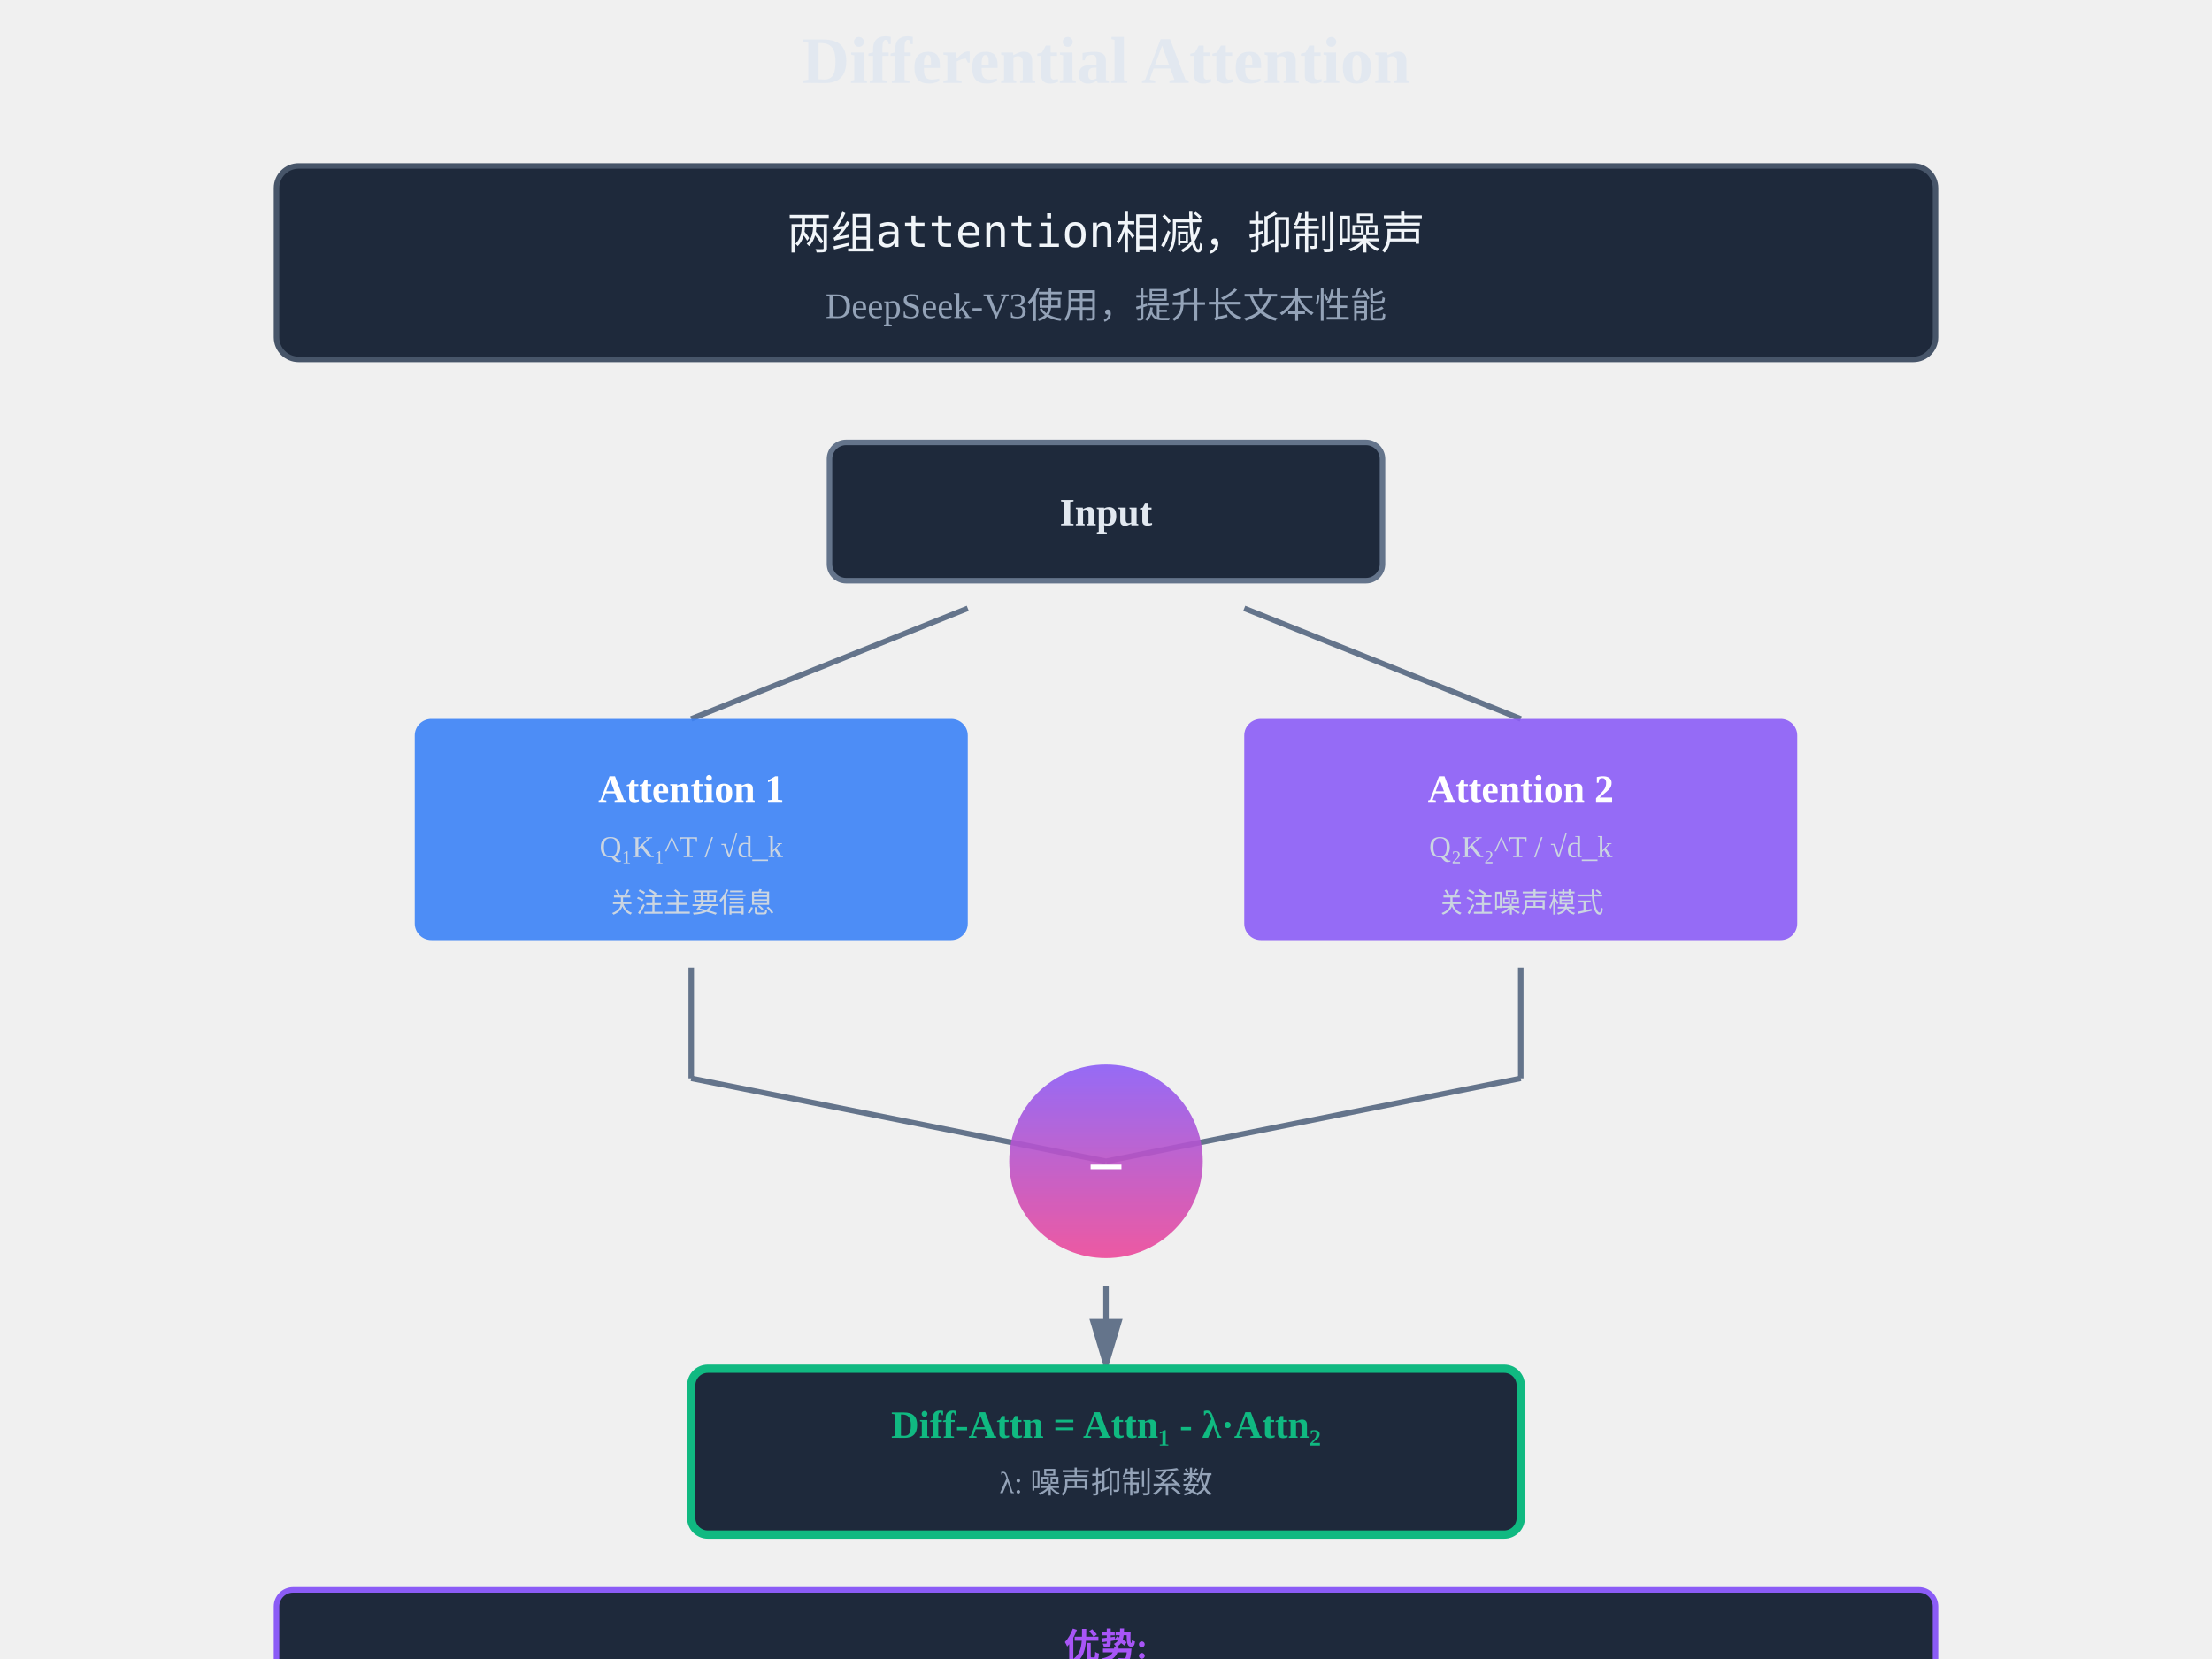
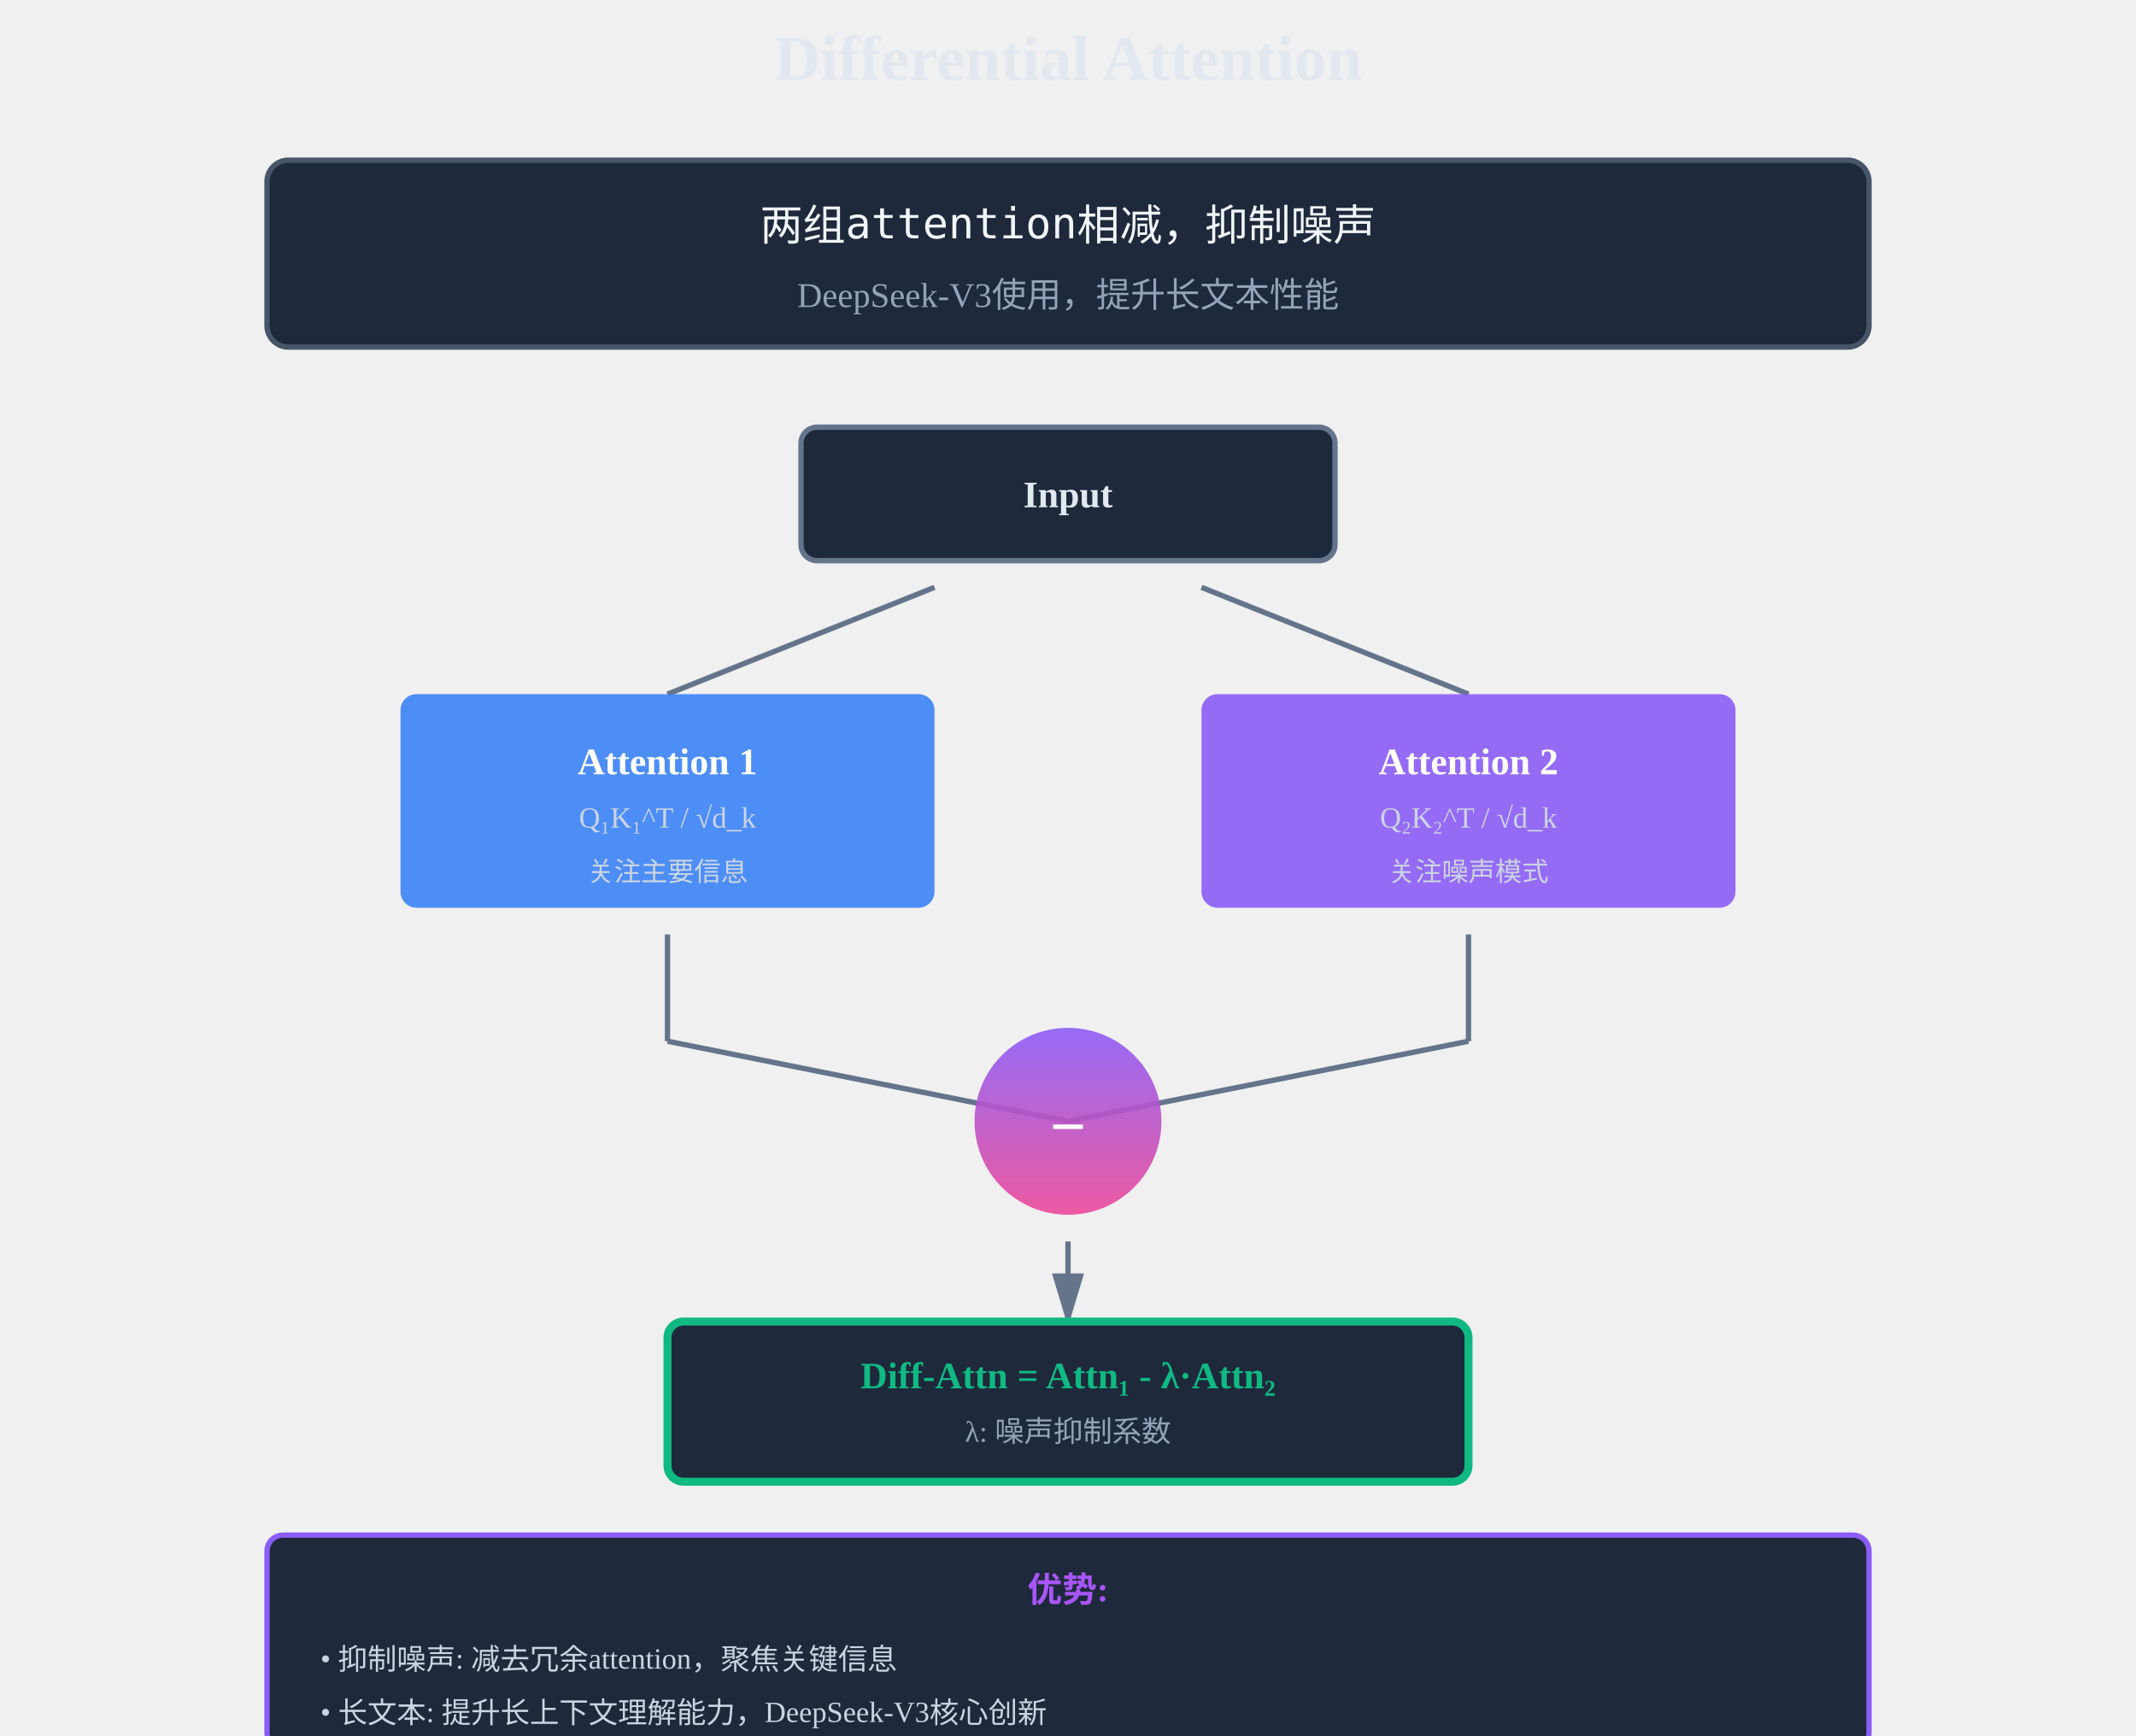
- <svg xmlns="http://www.w3.org/2000/svg" viewBox="0 0 800 600" class="w-full h-auto">
+ <svg xmlns="http://www.w3.org/2000/svg" viewBox="0 0 800 650" class="w-full h-auto">
  <defs>
    <linearGradient id="diffGrad" x1="0%" y1="0%" x2="0%" y2="100%">
      <stop offset="0%" style="stop-color:#8b5cf6;stop-opacity:1" />
      <stop offset="100%" style="stop-color:#ec4899;stop-opacity:1" />
    </linearGradient>
  </defs>
  <text x="400" y="30" text-anchor="middle" fill="#e2e8f0" font-size="24" font-weight="bold">Differential Attention</text>
  <g data-code-line="1,2,3">
    <rect x="100" y="60" width="600" height="70" rx="8" fill="#1e293b" stroke="#475569" stroke-width="2" />
    <text x="400" y="90" text-anchor="middle" fill="#f1f5f9" font-size="16" font-family="monospace">两组attention相减，抑制噪声</text>
    <text x="400" y="115" text-anchor="middle" fill="#94a3b8" font-size="13">DeepSeek-V3使用，提升长文本性能</text>
  </g>
  <g data-code-line="4,5,6">
    <rect x="300" y="160" width="200" height="50" rx="6" fill="#1e293b" stroke="#64748b" stroke-width="2" />
    <text x="400" y="190" text-anchor="middle" fill="#e2e8f0" font-size="14" font-weight="bold">Input</text>
  </g>
  <g data-code-line="7,8,9">
    <path d="M 350 220 L 250 260 M 450 220 L 550 260" stroke="#64748b" stroke-width="2" />
    <rect x="150" y="260" width="200" height="80" rx="6" fill="#3b82f6" opacity="0.9" />
    <text x="250" y="290" text-anchor="middle" fill="#ffffff" font-size="14" font-weight="bold">Attention 1</text>
    <text x="250" y="310" text-anchor="middle" fill="#cbd5e1" font-size="11">Q₁K₁^T / √d_k</text>
    <text x="250" y="330" text-anchor="middle" fill="#cbd5e1" font-size="10">关注主要信息</text>
    <rect x="450" y="260" width="200" height="80" rx="6" fill="#8b5cf6" opacity="0.9" />
    <text x="550" y="290" text-anchor="middle" fill="#ffffff" font-size="14" font-weight="bold">Attention 2</text>
    <text x="550" y="310" text-anchor="middle" fill="#cbd5e1" font-size="11">Q₂K₂^T / √d_k</text>
    <text x="550" y="330" text-anchor="middle" fill="#cbd5e1" font-size="10">关注噪声模式</text>
  </g>
  <g data-code-line="10,11,12">
    <path d="M 250 350 L 250 390 M 550 350 L 550 390" stroke="#64748b" stroke-width="2" />
    <path d="M 250 390 L 400 420 M 550 390 L 400 420" stroke="#64748b" stroke-width="2" />
    <circle cx="400" cy="420" r="35" fill="url(#diffGrad)" opacity="0.9" />
    <text x="400" y="430" text-anchor="middle" fill="#ffffff" font-size="24" font-weight="bold">−</text>
  </g>
  <g data-code-line="13,14">
    <path d="M 400 465 L 400 495" stroke="#64748b" stroke-width="2" marker-end="url(#arrow)" />
    <rect x="250" y="495" width="300" height="60" rx="6" fill="#1e293b" stroke="#10b981" stroke-width="3" />
    <text x="400" y="520" text-anchor="middle" fill="#10b981" font-size="14" font-weight="bold">Diff-Attn = Attn₁ - λ·Attn₂</text>
    <text x="400" y="540" text-anchor="middle" fill="#94a3b8" font-size="11">λ: 噪声抑制系数</text>
  </g>
  <g data-code-line="15,16,17">
    <rect x="100" y="575" width="600" height="80" rx="6" fill="#1e293b" stroke="#8b5cf6" stroke-width="2" />
    <text x="400" y="600" text-anchor="middle" fill="#a855f7" font-size="13" font-weight="bold">优势:</text>
    <text x="120" y="625" fill="#cbd5e1" font-size="11">• 抑制噪声: 减去冗余attention，聚焦关键信息</text>
    <text x="120" y="645" fill="#cbd5e1" font-size="11">• 长文本: 提升长上下文理解能力，DeepSeek-V3核心创新</text>
  </g>
  <g transform="translate(50, 670)">
    <text x="0" y="0" fill="#94a3b8" font-size="11">核心思想：两组attention相减，过滤噪声，提升信号质量</text>
  </g>
  <defs>
    <marker id="arrow" markerWidth="10" markerHeight="10" refX="9" refY="3" orient="auto">
      <polygon points="0 0, 10 3, 0 6" fill="#64748b" />
    </marker>
  </defs>
</svg>
